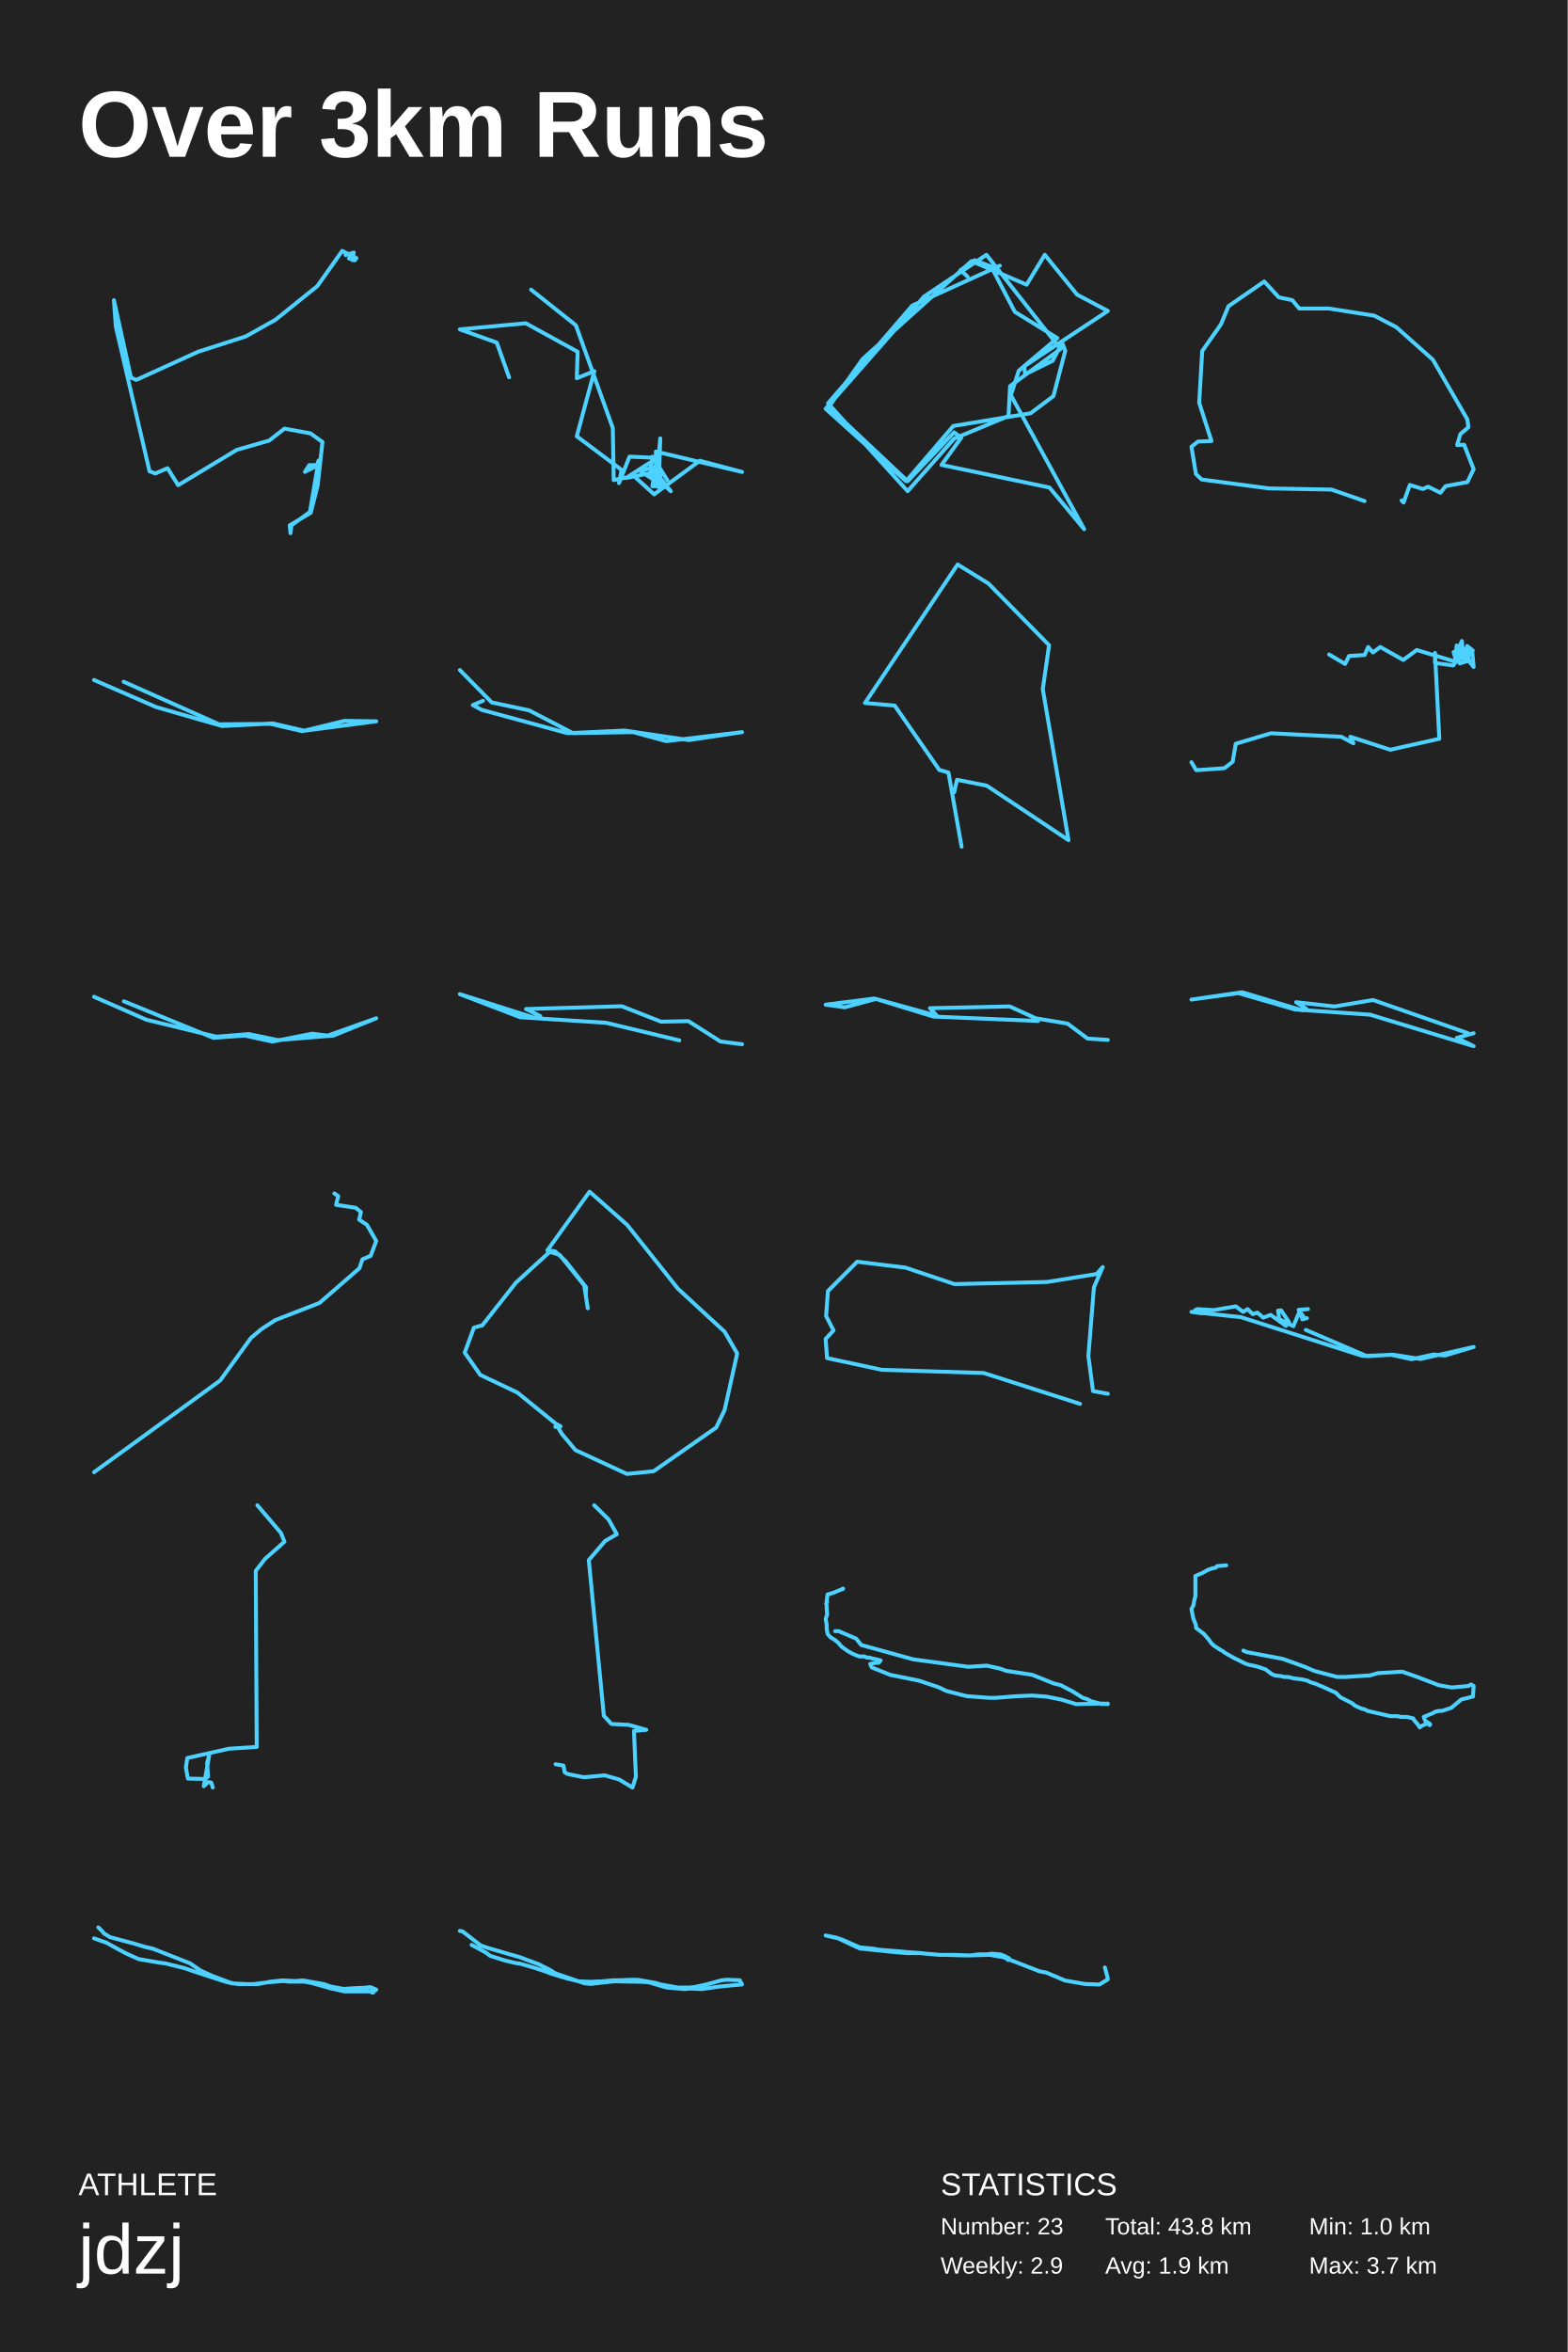
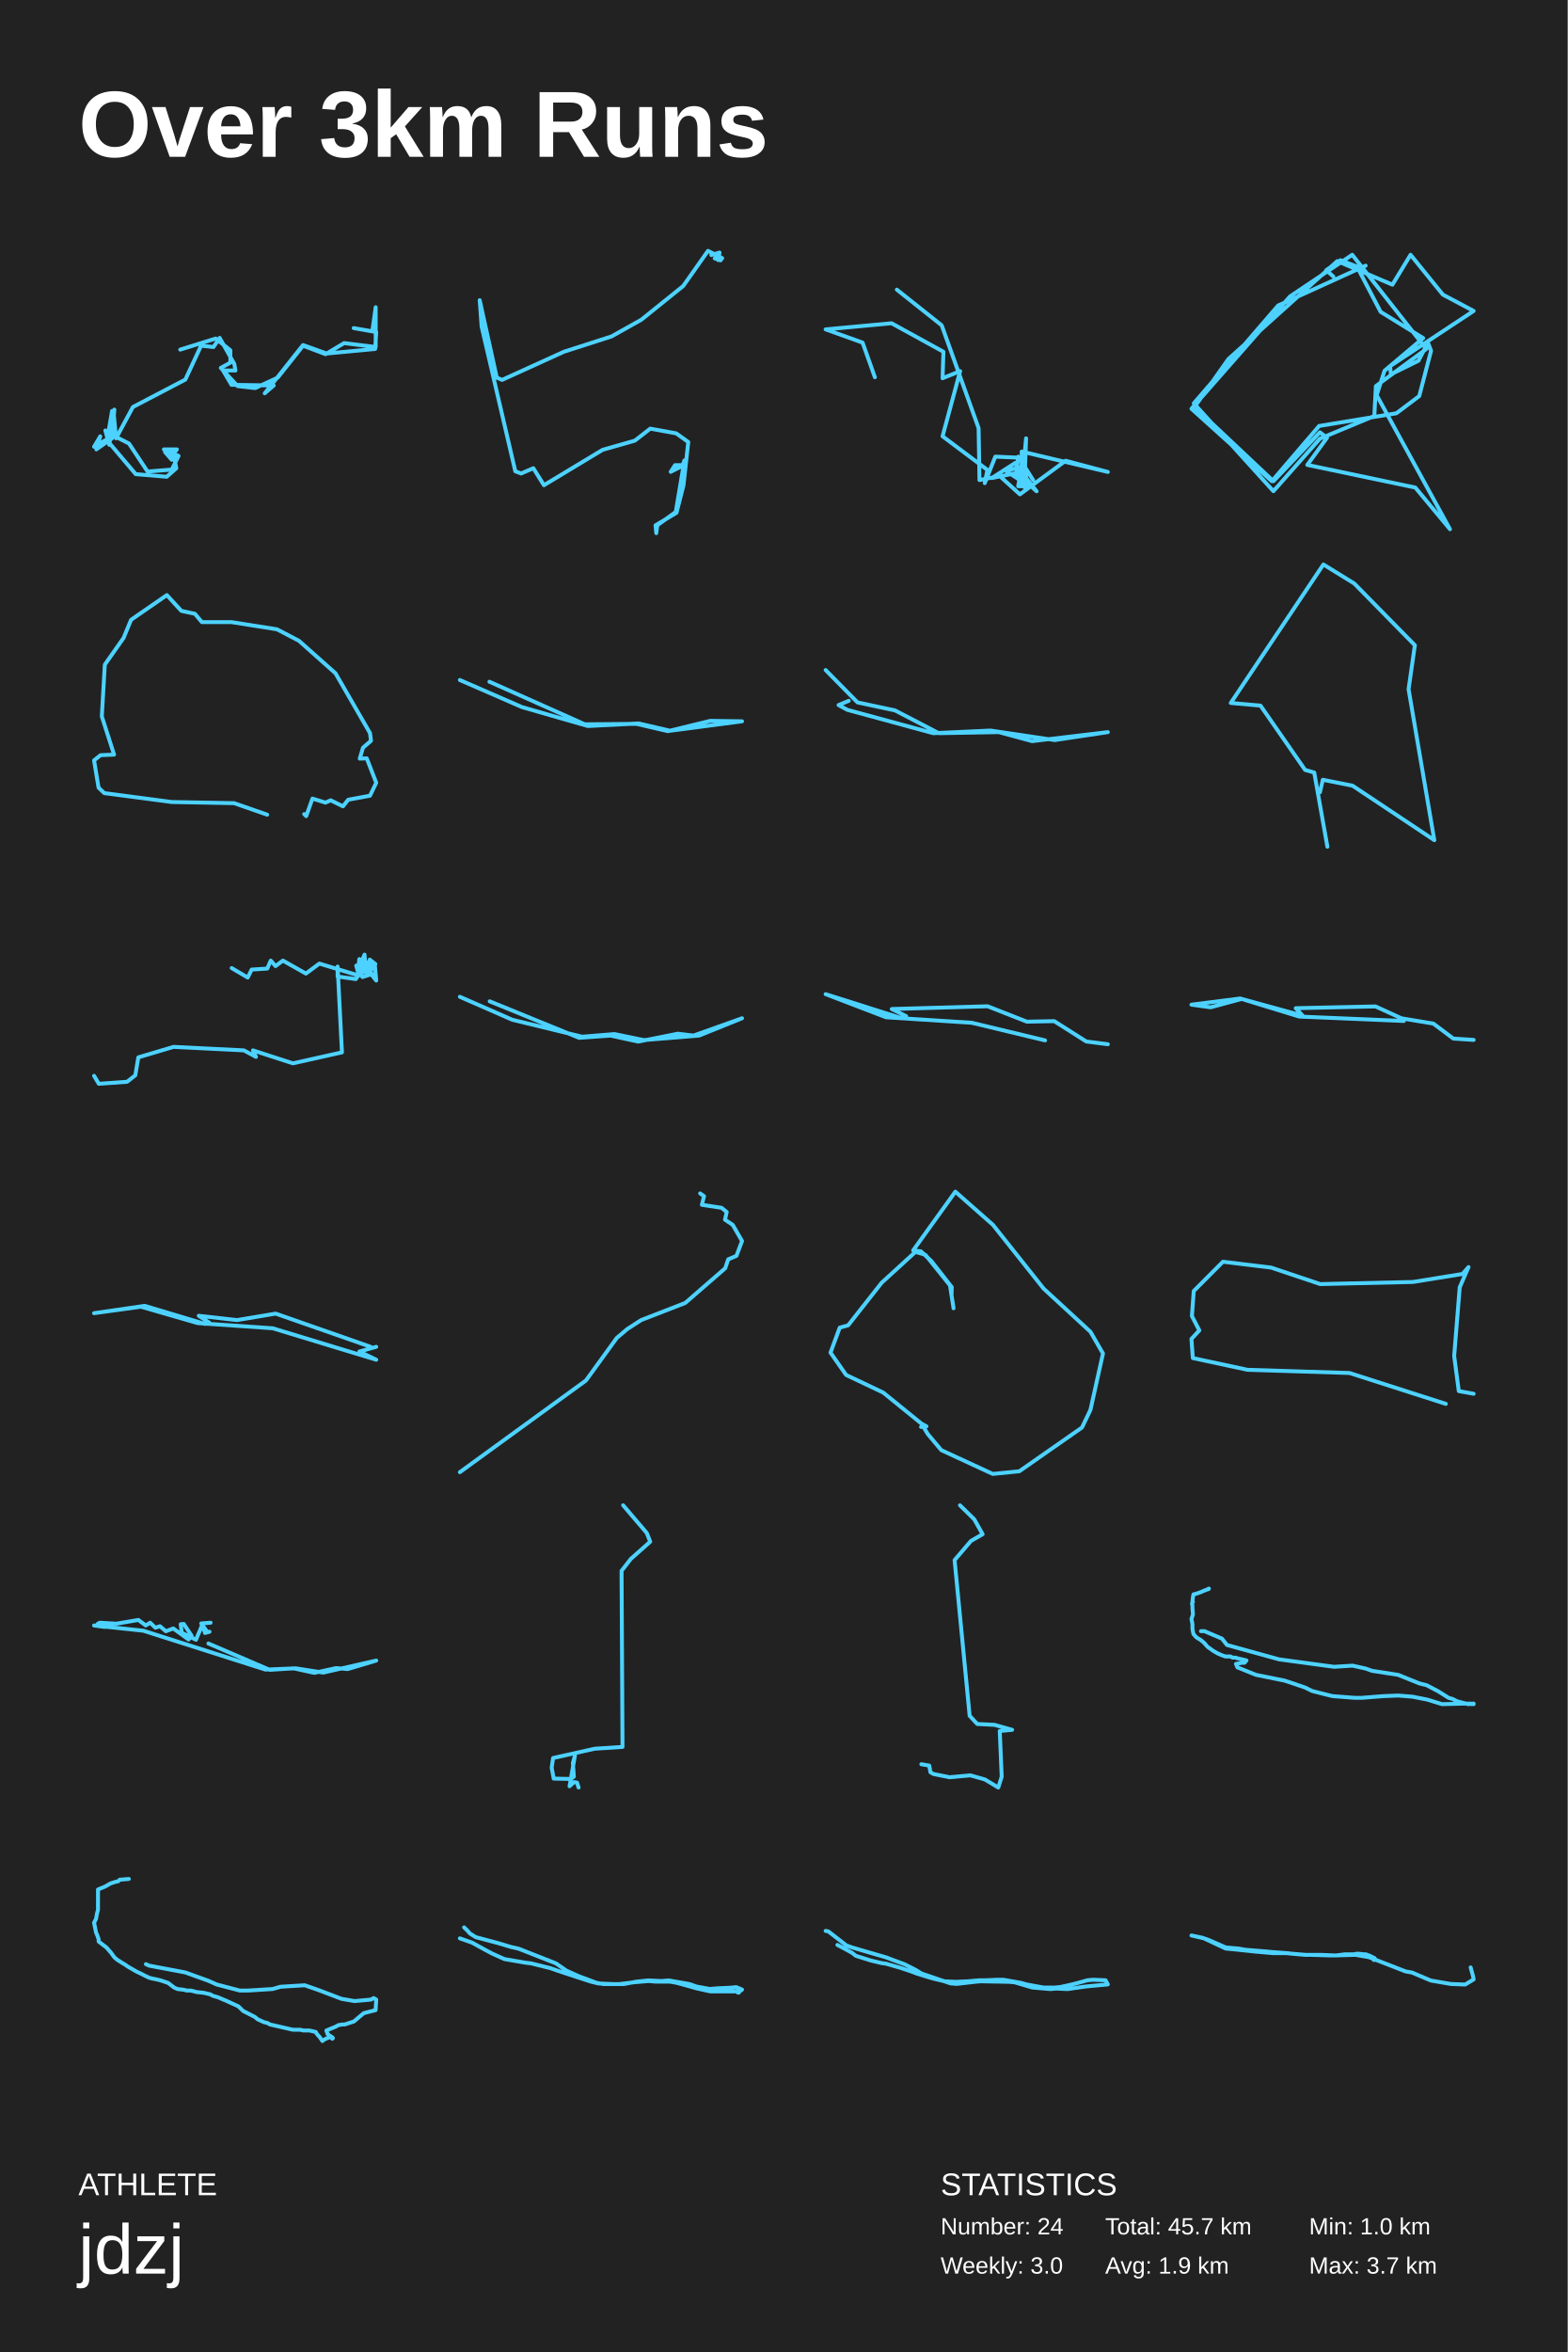
<svg xmlns="http://www.w3.org/2000/svg" baseProfile="full" height="300mm" version="1.1" viewBox="0,0,200,300" width="200mm">
  <defs />
  <rect fill="#222222" height="300" width="200" x="0" y="0" />
  <text fill="#FFFFFF" style="font-size:12px; font-family:Arial; font-weight:bold;" x="10" y="20">Over 3km Runs</text>
  <text fill="#FFFFFF" style="font-size:4px; font-family:Arial" x="10" y="280">ATHLETE</text>
  <text fill="#FFFFFF" style="font-size:9px; font-family:Arial" x="10" y="290">jdzj</text>
  <text fill="#FFFFFF" style="font-size:4px; font-family:Arial" x="120" y="280">STATISTICS</text>
-   <text fill="#FFFFFF" style="font-size:3px; font-family:Arial" x="120" y="285">Number: 23</text>
-   <text fill="#FFFFFF" style="font-size:3px; font-family:Arial" x="120" y="290">Weekly: 2.9</text>
-   <text fill="#FFFFFF" style="font-size:3px; font-family:Arial" x="141" y="285">Total: 43.8 km</text>
+   <text fill="#FFFFFF" style="font-size:3px; font-family:Arial" x="120" y="285">Number: 24</text>
+   <text fill="#FFFFFF" style="font-size:3px; font-family:Arial" x="120" y="290">Weekly: 3.0</text>
+   <text fill="#FFFFFF" style="font-size:3px; font-family:Arial" x="141" y="285">Total: 45.7 km</text>
  <text fill="#FFFFFF" style="font-size:3px; font-family:Arial" x="141" y="290">Avg: 1.9 km</text>
  <text fill="#FFFFFF" style="font-size:3px; font-family:Arial" x="167" y="285">Min: 1.0 km</text>
  <text fill="#FFFFFF" style="font-size:3px; font-family:Arial" x="167" y="290">Max: 3.7 km</text>
-   <polyline fill="none" points="40.312,59.471 38.9,60.182 39.452,59.329 40.434,59.329 40.649,58.725 39.544,65.299 37.181,67.005 37.059,68.0 36.967,67.005 39.637,65.406 40.527,61.923 41.14,56.379 39.606,55.278 36.291,54.674 34.327,56.202 30.215,57.375 22.727,61.888 21.376,59.72 19.811,60.395 19.074,60.111 14.778,41.667 14.532,38.29 16.711,48.17 17.387,48.455 25.274,44.865 31.35,42.911 35.156,40.778 40.496,36.478 43.657,32.0 45.468,32.924 45.253,33.208 44.516,32.96 44.946,32.604 44.946,33.173 45.13,32.213 44.087,32.533" stroke="#4dd2ff" stroke-linecap="round" stroke-linejoin="round" stroke-width="0.5" />
-   <polyline fill="none" points="67.751,36.947 73.47,41.493 78.181,54.611 78.293,61.235 80.872,60.715 83.452,63.053 89.283,58.767 94.667,60.196 83.676,57.598 83.676,61.884 84.237,55.91 84.012,62.144 84.349,60.066 79.863,60.975 82.891,59.027 84.461,61.884 81.657,60.066 83.676,59.546 83.227,62.014 84.461,62.014 83.003,59.416 85.583,62.663 83.003,60.325 83.227,58.247 85.134,61.235 83.34,58.377 80.312,58.247 78.966,61.624 79.302,59.936 73.583,55.65 75.826,47.338 73.583,48.247 73.695,44.87 67.078,41.233 58.667,42.013 63.377,43.701 64.947,48.117" stroke="#4dd2ff" stroke-linecap="round" stroke-linejoin="round" stroke-width="0.5" />
-   <polyline fill="none" points="127.557,33.885 116.395,38.968 105.635,51.444 115.791,62.65 121.724,55.949 128.663,53.061 128.864,49.249 135.3,44.513 125.847,32.499 117.903,37.813 105.333,52.137 115.59,61.379 121.624,54.332 131.479,52.715 134.395,50.52 135.903,44.744 135.501,43.704 134.294,46.015 130.775,47.747 130.674,46.708 141.333,39.661 137.412,37.582 133.289,32.499 130.976,36.311 123.937,33.307 110.06,45.784 105.736,51.906 115.791,61.379 121.724,55.141 122.629,55.834 120.115,59.299 133.892,62.187 138.317,67.501 128.965,50.404 129.97,47.285 134.898,43.127 129.467,39.777 126.451,34 124.339,33.192 122.529,34.463 123.434,35.271" stroke="#4dd2ff" stroke-linecap="round" stroke-linejoin="round" stroke-width="0.5" />
-   <polyline fill="none" points="174.085,63.912 169.872,62.446 161.926,62.299 153.309,61.163 152.574,60.467 152.0,56.984 152.83,56.324 154.553,56.251 152.989,51.375 153.372,44.776 155.766,41.367 156.723,39.057 161.287,35.904 163.138,37.921 164.862,38.287 165.755,39.35 169.521,39.35 175.33,40.267 178.138,41.733 182.798,45.876 187.202,53.501 187.33,54.491 186.309,55.371 185.894,56.764 186.787,56.727 188.0,59.843 187.202,61.493 184.426,62.006 183.755,62.849 182.191,62.08 181.521,62.373 179.862,61.86 179.064,64.096 178.809,63.839" stroke="#4dd2ff" stroke-linecap="round" stroke-linejoin="round" stroke-width="0.5" />
-   <polyline fill="none" points="15.772,86.956 27.947,92.386 34.536,92.331 38.546,93.263 43.942,91.947 48.0,92.002 38.833,93.208 34.822,92.276 28.329,92.605 19.926,90.192 12.0,86.737" stroke="#4dd2ff" stroke-linecap="round" stroke-linejoin="round" stroke-width="0.5" />
-   <polyline fill="none" points="58.667,85.466 62.732,89.594 67.505,90.609 73.102,93.519 80.762,93.384 85.004,94.534 94.667,93.384 87.891,94.399 79.701,93.181 72.395,93.519 61.436,90.541 60.316,89.932 61.613,89.391" stroke="#4dd2ff" stroke-linecap="round" stroke-linejoin="round" stroke-width="0.5" />
-   <polyline fill="none" points="122.677,108.0 120.999,98.54 119.832,98.205 114.143,90 110.349,89.665 122.166,72.0 126.105,74.428 133.837,82.298 133.035,87.907 136.317,107.163 125.886,100.214 122.093,99.461 121.729,101.051" stroke="#4dd2ff" stroke-linecap="round" stroke-linejoin="round" stroke-width="0.5" />
-   <polyline fill="none" points="169.557,83.479 171.606,84.688 172.105,83.67 174.098,83.543 174.542,82.525 175.151,83.225 176.092,82.525 179.028,84.179 180.745,82.907 185.785,84.434 185.452,83.161 187.834,83.416 186.062,82.779 186.505,81.762 186.615,83.161 186.338,82.525 185.729,83.352 185.84,82.334 186.615,83.416 185.785,83.161 187.446,82.97 187.446,83.606 186.726,82.716 185.563,83.352 187.889,82.97 187.169,82.398 186.948,84.306 185.951,83.479 185.84,84.179 187.225,83.288 186.615,83.352 188.0,85.07 187.834,83.225 187.003,83.352 187.446,84.243 186.228,84.624 186.062,83.925 185.397,84.879 183.071,84.561 183.071,83.288 183.625,94.231 177.366,95.63 172.271,93.976 172.658,94.803 171.108,93.976 162.135,93.531 157.649,94.867 157.262,97.157 156.209,97.984 152.609,98.238 152.0,97.221" stroke="#4dd2ff" stroke-linecap="round" stroke-linejoin="round" stroke-width="0.5" />
-   <polyline fill="none" points="15.805,127.719 27.22,132.377 31.233,132.089 34.746,132.858 39.805,131.849 41.812,132.089 48.0,129.88 42.523,132.089 35.456,132.665 31.735,131.897 27.596,132.233 18.69,130.072 12.0,127.142" stroke="#4dd2ff" stroke-linecap="round" stroke-linejoin="round" stroke-width="0.5" />
-   <polyline fill="none" points="94.667,133.194 91.916,132.843 87.821,130.246 84.337,130.316 79.325,128.35 67.101,128.701 68.935,129.614 68.201,129.824 58.667,126.806 66.368,129.754 77.308,130.456 86.66,132.703" stroke="#4dd2ff" stroke-linecap="round" stroke-linejoin="round" stroke-width="0.5" />
-   <polyline fill="none" points="141.333,132.641 138.741,132.472 136.197,130.562 132.138,129.888 128.812,128.371 118.638,128.595 119.518,129.551 111.545,127.359 105.333,128.146 107.779,128.483 111.741,127.416 119.078,129.663 132.431,130.225" stroke="#4dd2ff" stroke-linecap="round" stroke-linejoin="round" stroke-width="0.5" />
-   <polyline fill="none" points="187.282,131.787 175.17,127.553 170.239,128.378 165.356,127.828 166.697,128.708 166.17,128.873 158.463,126.563 152.0,127.498 157.984,126.673 165.213,128.763 174.787,129.423 188.0,133.437 185.846,132.392 188.0,131.787" stroke="#4dd2ff" stroke-linecap="round" stroke-linejoin="round" stroke-width="0.5" />
-   <polyline fill="none" points="42.656,152.223 43.152,152.57 42.877,153.676 45.383,154.056 46.044,154.593 45.824,155.573 46.816,156.237 48.0,158.291 47.284,160.187 46.237,160.63 45.852,161.767 40.756,166.192 35.137,168.373 33.374,169.511 32.024,170.648 28.086,176.084 12.0,187.777" stroke="#4dd2ff" stroke-linecap="round" stroke-linejoin="round" stroke-width="0.5" />
-   <polyline fill="none" points="74.986,166.872 74.529,163.95 71.395,160.054 70.122,159.68 65.814,163.613 61.538,169.045 60.461,169.345 59.286,172.529 61.277,175.376 66.01,177.624 71.134,181.782 70.841,182.006 71.526,181.932 70.906,181.594 71.689,182.906 73.419,184.966 79.98,188.0 83.374,187.663 91.371,182.081 92.448,179.834 94.047,172.641 92.448,169.869 86.475,164.363 80.012,156.233 75.214,152.0 69.829,159.492 70.808,159.605 72.146,160.841 74.757,164.175 74.725,165.224" stroke="#4dd2ff" stroke-linecap="round" stroke-linejoin="round" stroke-width="0.5" />
-   <polyline fill="none" points="137.787,179.065 125.491,175.127 112.486,174.719 105.511,173.225 105.333,170.781 106.338,169.695 105.392,167.861 105.629,164.67 109.353,160.935 115.501,161.682 121.767,163.787 133.589,163.516 139.915,162.497 140.683,161.614 139.56,164.195 138.851,172.954 139.442,177.435 141.333,177.775" stroke="#4dd2ff" stroke-linecap="round" stroke-linejoin="round" stroke-width="0.5" />
-   <polyline fill="none" points="166.589,169.632 174.413,172.99 177.448,172.798 180.093,173.374 182.877,172.766 184.353,172.894 188.0,171.807 181.234,173.342 177.754,172.798 173.856,172.958 158.292,168.001 152.0,167.33 153.364,167.522 152.445,167.138 152.724,166.978 154.84,167.106 157.652,166.626 158.599,167.33 159.155,166.978 159.824,167.617 160.408,167.426 161.16,168.065 162.107,167.713 164.056,169.121 164.445,168.641 163.443,167.138 163.053,167.17 163.193,168.257 165.002,169.153 165.754,167.362 166.172,168.225 166.729,168.129 166.144,168.289 166.478,168.193 165.671,167.074 166.868,166.978" stroke="#4dd2ff" stroke-linecap="round" stroke-linejoin="round" stroke-width="0.5" />
-   <polyline fill="none" points="27.149,228.0 26.947,227.373 26.563,227.303 25.997,227.837 26.684,223.913 26.421,224.865 26.543,226.607 26.158,226.908 23.975,226.862 23.712,225.469 23.894,224.238 29.191,223.053 32.75,222.821 32.628,200.362 33.821,198.829 36.288,196.645 35.843,195.531 32.831,192.0" stroke="#4dd2ff" stroke-linecap="round" stroke-linejoin="round" stroke-width="0.5" />
-   <polyline fill="none" points="70.876,225.029 71.884,225.204 72.036,226.056 72.416,226.274 74.47,226.689 77.133,226.449 78.977,226.973 80.689,228.0 81.126,226.624 80.879,220.792 82.457,220.639 80.194,220.005 78.007,219.896 77.037,218.848 75.117,198.991 77.209,196.544 78.692,195.692 77.627,193.791 75.801,192.0" stroke="#4dd2ff" stroke-linecap="round" stroke-linejoin="round" stroke-width="0.5" />
-   <polyline fill="none" points="106.546,208.057 106.993,208.057 109.227,209.01 109.865,209.817 116.504,211.65 123.525,212.603 125.887,212.456 127.546,212.823 128.376,213.116 131.695,213.629 134.44,214.729 135.333,214.949 136.865,215.755 138.142,216.562 138.652,216.708 139.227,217.002 140.631,217.368 141.333,217.295 141.27,217.295 141.27,217.295 141.078,217.368 141.206,217.295 141.27,217.295 141.333,217.368 140.95,217.295 140.121,217.295 137.312,217.368 135.397,216.782 133.546,216.415 131.695,216.268 129.844,216.342 128.887,216.415 127.035,216.562 126.206,216.562 123.333,216.342 122.44,216.122 120.716,215.682 119.823,215.242 118.099,214.655 117.206,214.362 113.567,213.629 111.206,212.676 111.014,212.236 111.78,212.089 112.099,212.089 112.355,211.796 112.099,211.723 111.461,211.576 111.142,211.503 110.95,211.43 110.567,211.43 110.312,211.283 109.993,211.283 109.674,211.283 109.227,211.136 108.908,210.99 108.716,210.916 108.078,210.55 107.887,210.403 107.567,210.183 107.376,210.037 107.184,209.817 106.929,209.523 106.482,209.157 106.099,208.937 105.908,208.79 105.589,208.424 105.461,207.764 105.461,207.177 105.397,206.811 105.333,206.518 105.525,205.931 105.461,205.125 105.461,204.758 105.397,204.538 105.525,204.318 105.461,204.245 105.525,203.732 105.589,203.365 105.908,203.292 106.546,203.072 106.865,202.925 107.057,202.852 107.44,202.705 107.504,202.705 107.504,202.632 107.567,202.632" stroke="#4dd2ff" stroke-linecap="round" stroke-linejoin="round" stroke-width="0.5" />
-   <polyline fill="none" points="158.614,210.529 159.033,210.721 163.637,211.587 166.567,212.644 167.656,213.125 170.586,213.895 171.674,213.895 174.772,213.702 175.777,213.414 178.874,213.221 180.8,213.895 181.805,214.279 183.563,214.952 185.237,215.241 187.33,215.049 187.665,214.856 188.0,215.049 187.916,216.395 186.409,216.779 185.153,217.837 184.567,218.03 183.981,218.222 183.647,218.222 183.144,218.318 182.809,218.51 181.637,218.991 181.805,219.472 182.391,219.857 182.391,219.953 182.391,220.049 182.474,219.953 182.056,219.857 181.553,220.049 181.386,220.145 181.219,220.241 181.135,220.337 181.135,220.337 180.8,219.857 180.633,219.664 180.381,219.376 180.298,219.183 179.46,218.991 179.126,218.991 178.707,218.991 178.288,218.895 177.786,218.895 177.367,218.895 176.53,218.703 176.112,218.606 175.693,218.51 175.274,218.414 174.437,218.222 174.102,218.03 173.684,217.933 173.265,217.741 172.847,217.549 172.512,217.26 171.758,216.876 171.005,216.491 170.419,215.914 170,215.722 169.581,215.529 169.163,215.337 168.744,215.145 168.493,215.049 167.823,214.76 167.488,214.664 167.153,214.568 166.819,214.375 166.4,214.279 165.981,214.183 165.06,214.087 164.726,213.991 164.307,213.895 163.805,213.895 163.47,213.798 162.633,213.702 162.214,213.51 161.46,212.933 160.623,212.644 160.288,212.548 159.87,212.452 159.367,212.356 159.033,212.26 158.614,212.068 157.86,211.683 157.442,211.491 157.107,211.298 156.27,210.817 156.019,210.625 155.684,210.433 154.93,209.952 154.595,209.663 154.177,209.087 153.591,208.413 152.586,207.644 152.586,207.356 152.419,206.875 152.251,206.49 152.0,205.24 152.251,204.759 152.335,204.278 152.419,203.894 152.502,203.605 152.502,203.124 152.502,201.874 152.502,201.009 153.423,200.624 154.093,200.24 154.679,200.047 155.098,199.951 155.265,199.759 156.437,199.663" stroke="#4dd2ff" stroke-linecap="round" stroke-linejoin="round" stroke-width="0.5" />
-   <polyline fill="none" points="12.541,245.842 12.947,246.23 13.286,246.619 14.03,247.085 16.94,247.863 18.496,248.329 19.511,248.562 24.248,250.427 25.602,251.36 27.158,252.06 29.459,252.915 30.338,253.07 31.962,253.07 32.91,253.07 34.534,252.759 36.023,252.604 37.714,252.681 38.662,252.604 41.301,253.07 42.18,253.381 43.872,253.692 44.82,253.614 46.511,253.536 47.256,253.459 48.0,253.77 47.932,253.847 47.729,253.925 47.662,254.003 47.662,254.081 47.594,254.003 47.459,254.158 47.459,254.003 47.526,254.081 47.594,254.158 47.526,254.081 47.662,253.925 47.594,253.925 47.526,253.925 47.526,254.003 47.526,253.925 47.526,253.925 47.526,253.925 47.526,254.003 47.459,254.003 47.459,254.003 47.391,254.003 47.323,254.003 47.459,254.003 47.459,254.003 47.459,254.003 47.391,254.003 47.391,254.081 47.256,254.003 45.699,254.003 43.94,254.003 42.18,253.614 41.368,253.381 39.677,252.915 38.797,252.759 36.97,252.759 36.09,252.681 34.263,252.837 32.368,253.07 31.489,253.07 29.662,252.992 28.714,252.759 24.451,251.36 23.571,251.049 21.068,250.427 20.391,250.35 17.684,249.883 16.128,249.184 15.248,248.718 13.556,247.785 12.0,247.241" stroke="#4dd2ff" stroke-linecap="round" stroke-linejoin="round" stroke-width="0.5" />
-   <polyline fill="none" points="58.667,246.289 59.013,246.355 61.321,248.145 62.071,248.41 65.013,249.271 66.397,249.669 67.09,249.934 68.705,250.53 70.147,251.259 70.897,251.723 74.59,252.982 75.397,253.048 77.705,252.783 78.397,252.717 82.032,252.783 82.782,252.849 85.032,253.512 87.34,253.711 88.032,253.645 89.532,253.711 91.84,253.38 92.532,253.313 93.974,253.181 94.667,253.114 94.378,252.584 92.763,252.518 92.071,252.584 90.628,252.982 90.109,253.114 88.609,253.446 87.917,253.512 86.474,253.512 85.724,253.38 84.282,253.114 83.59,252.916 81.34,252.518 80.59,252.518 79.09,252.584 78.282,252.584 76.782,252.717 75.282,252.783 73.84,252.717 72.455,252.386 71.763,252.187 70.263,251.723 69.571,251.458 68.186,250.994 66.34,250.464 65.821,250.398 64.436,250.066 62.532,249.47 62.013,249.072 60.801,248.41 60.167,248.078" stroke="#4dd2ff" stroke-linecap="round" stroke-linejoin="round" stroke-width="0.5" />
-   <polyline fill="none" points="140.953,250.946 141.27,252.111 141.333,252.475 140.256,253.13 138.418,253.058 135.883,252.621 133.474,251.602 132.65,251.456 127.96,249.636 126.249,249.345 123.65,249.418 121.876,249.345 120.608,249.345 119.847,249.345 118.136,249.199 117.566,249.126 115.601,248.981 114.84,248.908 112.178,248.69 111.354,248.544 109.707,248.398 107.552,247.452 106.728,247.161 105.333,246.87 106.918,247.234 108.312,247.889 109.707,248.544 110.531,248.617 112.622,248.835 113.256,248.908 114.904,249.054 115.728,249.126 117.439,249.126 118.2,249.199 119.911,249.345 120.671,249.345 123.016,249.418 123.777,249.418 124.918,249.272 125.298,249.272 125.552,249.272 125.805,249.272 126.059,249.272 126.376,249.199 126.692,249.199 127.326,249.272 127.58,249.272 128.15,249.49 128.721,249.782 128.657,249.927 128.657,250 128.594,250" stroke="#4dd2ff" stroke-linecap="round" stroke-linejoin="round" stroke-width="0.5" />
+   <polyline fill="none" points="22.994,44.594 27.521,43.181 29.389,44.678 29.389,46.258 28.168,46.923 30.323,49.252 32.551,49.501 35.425,48.17 38.659,44.095 41.533,45.177 43.904,43.763 47.928,44.262 47.928,39.189 47.497,42.266 45.126,41.85 48.0,42.349 47.856,44.511 41.677,45.093 38.659,44.012 33.772,50.166 34.922,49.168 29.533,49.085 28.455,47.256 30.036,47.256 29.892,46.424 28.024,43.097 27.234,44.262 25.653,44.095 23.641,48.42 16.958,51.913 14.802,55.905 14.515,52.828 13.94,56.736 13.437,54.907 13.94,56.154 13.509,55.073 16.455,56.57 18.826,60.146 21.916,59.897 22.778,58.15 20.91,57.319 22.563,57.319 21.772,58.316 21.054,57.651 21.916,58.649 22.132,57.817 22.491,59.73 21.269,60.811 17.317,60.479 13.653,56.154 14.299,52.412 14.731,55.406 12.0,56.986 12.79,55.655 12.287,57.319 14.299,55.905 14.587,52.246" stroke="#4dd2ff" stroke-linecap="round" stroke-linejoin="round" stroke-width="0.5" />
+   <polyline fill="none" points="86.978,59.471 85.567,60.182 86.119,59.329 87.101,59.329 87.316,58.725 86.211,65.299 83.848,67.005 83.725,68.0 83.633,67.005 86.303,65.406 87.193,61.923 87.807,56.379 86.273,55.278 82.958,54.674 80.994,56.202 76.881,57.375 69.393,61.888 68.043,59.72 66.478,60.395 65.741,60.111 61.445,41.667 61.199,38.29 63.378,48.17 64.053,48.455 71.94,44.865 78.017,42.911 81.823,40.778 87.163,36.478 90.324,32.0 92.134,32.924 91.919,33.208 91.183,32.96 91.613,32.604 91.613,33.173 91.797,32.213 90.753,32.533" stroke="#4dd2ff" stroke-linecap="round" stroke-linejoin="round" stroke-width="0.5" />
+   <polyline fill="none" points="114.417,36.947 120.137,41.493 124.847,54.611 124.96,61.235 127.539,60.715 130.118,63.053 135.95,58.767 141.333,60.196 130.343,57.598 130.343,61.884 130.903,55.91 130.679,62.144 131.016,60.066 126.53,60.975 129.558,59.027 131.128,61.884 128.324,60.066 130.343,59.546 129.894,62.014 131.128,62.014 129.67,59.416 132.249,62.663 129.67,60.325 129.894,58.247 131.801,61.235 130.006,58.377 126.978,58.247 125.632,61.624 125.969,59.936 120.249,55.65 122.492,47.338 120.249,48.247 120.361,44.87 113.745,41.233 105.333,42.013 110.044,43.701 111.614,48.117" stroke="#4dd2ff" stroke-linecap="round" stroke-linejoin="round" stroke-width="0.5" />
+   <polyline fill="none" points="174.223,33.885 163.061,38.968 152.302,51.444 162.458,62.65 168.391,55.949 175.33,53.061 175.531,49.249 181.966,44.513 172.514,32.499 164.57,37.813 152.0,52.137 162.257,61.379 168.291,54.332 178.145,52.715 181.061,50.52 182.57,44.744 182.168,43.704 180.961,46.015 177.441,47.747 177.341,46.708 188.0,39.661 184.078,37.582 179.955,32.499 177.642,36.311 170.603,33.307 156.726,45.784 152.402,51.906 162.458,61.379 168.391,55.141 169.296,55.834 166.782,59.299 180.559,62.187 184.983,67.501 175.631,50.404 176.637,47.285 181.564,43.127 176.134,39.777 173.117,34 171.006,33.192 169.196,34.463 170.101,35.271" stroke="#4dd2ff" stroke-linecap="round" stroke-linejoin="round" stroke-width="0.5" />
+   <polyline fill="none" points="34.085,103.912 29.872,102.446 21.926,102.299 13.309,101.163 12.574,100.467 12.0,96.984 12.83,96.324 14.553,96.251 12.989,91.375 13.372,84.776 15.766,81.367 16.723,79.057 21.287,75.904 23.138,77.921 24.862,78.287 25.755,79.35 29.521,79.35 35.33,80.267 38.138,81.733 42.798,85.876 47.202,93.501 47.33,94.491 46.309,95.371 45.894,96.764 46.787,96.727 48.0,99.843 47.202,101.493 44.426,102.006 43.755,102.849 42.191,102.08 41.521,102.373 39.862,101.86 39.064,104.096 38.809,103.839" stroke="#4dd2ff" stroke-linecap="round" stroke-linejoin="round" stroke-width="0.5" />
+   <polyline fill="none" points="62.439,86.956 74.614,92.386 81.202,92.331 85.213,93.263 90.608,91.947 94.667,92.002 85.5,93.208 81.489,92.276 74.996,92.605 66.592,90.192 58.667,86.737" stroke="#4dd2ff" stroke-linecap="round" stroke-linejoin="round" stroke-width="0.5" />
+   <polyline fill="none" points="105.333,85.466 109.399,89.594 114.171,90.609 119.769,93.519 127.428,93.384 131.67,94.534 141.333,93.384 134.558,94.399 126.368,93.181 119.062,93.519 108.103,90.541 106.983,89.932 108.279,89.391" stroke="#4dd2ff" stroke-linecap="round" stroke-linejoin="round" stroke-width="0.5" />
+   <polyline fill="none" points="169.344,108.0 167.666,98.54 166.499,98.205 160.809,90 157.016,89.665 168.833,72.0 172.772,74.428 180.504,82.298 179.701,87.907 182.984,107.163 172.553,100.214 168.76,99.461 168.395,101.051" stroke="#4dd2ff" stroke-linecap="round" stroke-linejoin="round" stroke-width="0.5" />
+   <polyline fill="none" points="29.557,123.479 31.606,124.688 32.105,123.67 34.098,123.543 34.542,122.525 35.151,123.225 36.092,122.525 39.028,124.179 40.745,122.907 45.785,124.434 45.452,123.161 47.834,123.416 46.062,122.779 46.505,121.762 46.615,123.161 46.338,122.525 45.729,123.352 45.84,122.334 46.615,123.416 45.785,123.161 47.446,122.97 47.446,123.606 46.726,122.716 45.563,123.352 47.889,122.97 47.169,122.398 46.948,124.306 45.951,123.479 45.84,124.179 47.225,123.288 46.615,123.352 48.0,125.07 47.834,123.225 47.003,123.352 47.446,124.243 46.228,124.624 46.062,123.925 45.397,124.879 43.071,124.561 43.071,123.288 43.625,134.231 37.366,135.63 32.271,133.976 32.658,134.803 31.108,133.976 22.135,133.531 17.649,134.867 17.262,137.157 16.209,137.984 12.609,138.238 12.0,137.221" stroke="#4dd2ff" stroke-linecap="round" stroke-linejoin="round" stroke-width="0.5" />
+   <polyline fill="none" points="62.472,127.719 73.886,132.377 77.9,132.089 81.412,132.858 86.472,131.849 88.479,132.089 94.667,129.88 89.189,132.089 82.123,132.665 78.402,131.897 74.262,132.233 65.357,130.072 58.667,127.142" stroke="#4dd2ff" stroke-linecap="round" stroke-linejoin="round" stroke-width="0.5" />
+   <polyline fill="none" points="141.333,133.194 138.583,132.843 134.488,130.246 131.004,130.316 125.992,128.35 113.768,128.701 115.602,129.614 114.868,129.824 105.333,126.806 113.035,129.754 123.975,130.456 133.327,132.703" stroke="#4dd2ff" stroke-linecap="round" stroke-linejoin="round" stroke-width="0.5" />
+   <polyline fill="none" points="188.0,132.641 185.408,132.472 182.864,130.562 178.804,129.888 175.478,128.371 165.304,128.595 166.185,129.551 158.212,127.359 152.0,128.146 154.446,128.483 158.408,127.416 165.745,129.663 179.098,130.225" stroke="#4dd2ff" stroke-linecap="round" stroke-linejoin="round" stroke-width="0.5" />
+   <polyline fill="none" points="47.282,171.787 35.17,167.553 30.239,168.378 25.356,167.828 26.697,168.708 26.17,168.873 18.463,166.563 12.0,167.498 17.984,166.673 25.213,168.763 34.787,169.423 48.0,173.437 45.846,172.392 48.0,171.787" stroke="#4dd2ff" stroke-linecap="round" stroke-linejoin="round" stroke-width="0.5" />
+   <polyline fill="none" points="89.323,152.223 89.819,152.57 89.543,153.676 92.05,154.056 92.711,154.593 92.491,155.573 93.482,156.237 94.667,158.291 93.951,160.187 92.904,160.63 92.518,161.767 87.423,166.192 81.804,168.373 80.041,169.511 78.691,170.648 74.752,176.084 58.667,187.777" stroke="#4dd2ff" stroke-linecap="round" stroke-linejoin="round" stroke-width="0.5" />
+   <polyline fill="none" points="121.652,166.872 121.195,163.95 118.062,160.054 116.789,159.68 112.481,163.613 108.205,169.045 107.128,169.345 105.953,172.529 107.944,175.376 112.677,177.624 117.801,181.782 117.507,182.006 118.193,181.932 117.573,181.594 118.356,182.906 120.086,184.966 126.646,188.0 130.041,187.663 138.037,182.081 139.114,179.834 140.714,172.641 139.114,169.869 133.141,164.363 126.679,156.233 121.881,152.0 116.495,159.492 117.475,159.605 118.813,160.841 121.424,164.175 121.391,165.224" stroke="#4dd2ff" stroke-linecap="round" stroke-linejoin="round" stroke-width="0.5" />
+   <polyline fill="none" points="184.453,179.065 172.158,175.127 159.153,174.719 152.177,173.225 152.0,170.781 153.005,169.695 152.059,167.861 152.296,164.67 156.02,160.935 162.167,161.682 168.433,163.787 180.256,163.516 186.581,162.497 187.35,161.614 186.227,164.195 185.517,172.954 186.108,177.435 188.0,177.775" stroke="#4dd2ff" stroke-linecap="round" stroke-linejoin="round" stroke-width="0.5" />
+   <polyline fill="none" points="26.589,209.632 34.413,212.99 37.448,212.798 40.093,213.374 42.877,212.766 44.353,212.894 48.0,211.807 41.234,213.342 37.754,212.798 33.856,212.958 18.292,208.001 12.0,207.33 13.364,207.522 12.445,207.138 12.724,206.978 14.84,207.106 17.652,206.626 18.599,207.33 19.155,206.978 19.824,207.617 20.408,207.426 21.16,208.065 22.107,207.713 24.056,209.121 24.445,208.641 23.443,207.138 23.053,207.17 23.193,208.257 25.002,209.153 25.754,207.362 26.172,208.225 26.729,208.129 26.144,208.289 26.478,208.193 25.671,207.074 26.868,206.978" stroke="#4dd2ff" stroke-linecap="round" stroke-linejoin="round" stroke-width="0.5" />
+   <polyline fill="none" points="73.816,228.0 73.614,227.373 73.229,227.303 72.663,227.837 73.351,223.913 73.088,224.865 73.209,226.607 72.825,226.908 70.641,226.862 70.379,225.469 70.561,224.238 75.858,223.053 79.416,222.821 79.295,200.362 80.488,198.829 82.955,196.645 82.51,195.531 79.497,192.0" stroke="#4dd2ff" stroke-linecap="round" stroke-linejoin="round" stroke-width="0.5" />
+   <polyline fill="none" points="117.543,225.029 118.551,225.204 118.703,226.056 119.083,226.274 121.137,226.689 123.799,226.449 125.644,226.973 127.355,228.0 127.793,226.624 127.546,220.792 129.124,220.639 126.861,220.005 124.674,219.896 123.704,218.848 121.783,198.991 123.875,196.544 125.359,195.692 124.294,193.791 122.468,192.0" stroke="#4dd2ff" stroke-linecap="round" stroke-linejoin="round" stroke-width="0.5" />
+   <polyline fill="none" points="153.213,208.057 153.66,208.057 155.894,209.01 156.532,209.817 163.17,211.65 170.191,212.603 172.553,212.456 174.213,212.823 175.043,213.116 178.362,213.629 181.106,214.729 182.0,214.949 183.532,215.755 184.809,216.562 185.319,216.708 185.894,217.002 187.298,217.368 188.0,217.295 187.936,217.295 187.936,217.295 187.745,217.368 187.872,217.295 187.936,217.295 188.0,217.368 187.617,217.295 186.787,217.295 183.979,217.368 182.064,216.782 180.213,216.415 178.362,216.268 176.511,216.342 175.553,216.415 173.702,216.562 172.872,216.562 170.0,216.342 169.106,216.122 167.383,215.682 166.489,215.242 164.766,214.655 163.872,214.362 160.234,213.629 157.872,212.676 157.681,212.236 158.447,212.089 158.766,212.089 159.021,211.796 158.766,211.723 158.128,211.576 157.809,211.503 157.617,211.43 157.234,211.43 156.979,211.283 156.66,211.283 156.34,211.283 155.894,211.136 155.574,210.99 155.383,210.916 154.745,210.55 154.553,210.403 154.234,210.183 154.043,210.037 153.851,209.817 153.596,209.523 153.149,209.157 152.766,208.937 152.574,208.79 152.255,208.424 152.128,207.764 152.128,207.177 152.064,206.811 152.0,206.518 152.191,205.931 152.128,205.125 152.128,204.758 152.064,204.538 152.191,204.318 152.128,204.245 152.191,203.732 152.255,203.365 152.574,203.292 153.213,203.072 153.532,202.925 153.723,202.852 154.106,202.705 154.17,202.705 154.17,202.632 154.234,202.632" stroke="#4dd2ff" stroke-linecap="round" stroke-linejoin="round" stroke-width="0.5" />
+   <polyline fill="none" points="18.614,250.529 19.033,250.721 23.637,251.587 26.567,252.644 27.656,253.125 30.586,253.895 31.674,253.895 34.772,253.702 35.777,253.414 38.874,253.221 40.8,253.895 41.805,254.279 43.563,254.952 45.237,255.241 47.33,255.049 47.665,254.856 48.0,255.049 47.916,256.395 46.409,256.779 45.153,257.837 44.567,258.03 43.981,258.222 43.647,258.222 43.144,258.318 42.809,258.51 41.637,258.991 41.805,259.472 42.391,259.857 42.391,259.953 42.391,260.049 42.474,259.953 42.056,259.857 41.553,260.049 41.386,260.145 41.219,260.241 41.135,260.337 41.135,260.337 40.8,259.857 40.633,259.664 40.381,259.376 40.298,259.183 39.46,258.991 39.126,258.991 38.707,258.991 38.288,258.895 37.786,258.895 37.367,258.895 36.53,258.703 36.112,258.606 35.693,258.51 35.274,258.414 34.437,258.222 34.102,258.03 33.684,257.933 33.265,257.741 32.847,257.549 32.512,257.26 31.758,256.876 31.005,256.491 30.419,255.914 30,255.722 29.581,255.529 29.163,255.337 28.744,255.145 28.493,255.049 27.823,254.76 27.488,254.664 27.153,254.568 26.819,254.375 26.4,254.279 25.981,254.183 25.06,254.087 24.726,253.991 24.307,253.895 23.805,253.895 23.47,253.798 22.633,253.702 22.214,253.51 21.46,252.933 20.623,252.644 20.288,252.548 19.87,252.452 19.367,252.356 19.033,252.26 18.614,252.068 17.86,251.683 17.442,251.491 17.107,251.298 16.27,250.817 16.019,250.625 15.684,250.433 14.93,249.952 14.595,249.663 14.177,249.087 13.591,248.413 12.586,247.644 12.586,247.356 12.419,246.875 12.251,246.49 12.0,245.24 12.251,244.759 12.335,244.278 12.419,243.894 12.502,243.605 12.502,243.124 12.502,241.874 12.502,241.009 13.423,240.624 14.093,240.24 14.679,240.047 15.098,239.951 15.265,239.759 16.437,239.663" stroke="#4dd2ff" stroke-linecap="round" stroke-linejoin="round" stroke-width="0.5" />
+   <polyline fill="none" points="59.208,245.842 59.614,246.23 59.952,246.619 60.697,247.085 63.607,247.863 65.163,248.329 66.178,248.562 70.915,250.427 72.268,251.36 73.825,252.06 76.125,252.915 77.005,253.07 78.629,253.07 79.576,253.07 81.201,252.759 82.689,252.604 84.381,252.681 85.328,252.604 87.967,253.07 88.847,253.381 90.539,253.692 91.486,253.614 93.178,253.536 93.922,253.459 94.667,253.77 94.599,253.847 94.396,253.925 94.328,254.003 94.328,254.081 94.261,254.003 94.125,254.158 94.125,254.003 94.193,254.081 94.261,254.158 94.193,254.081 94.328,253.925 94.261,253.925 94.193,253.925 94.193,254.003 94.193,253.925 94.193,253.925 94.193,253.925 94.193,254.003 94.125,254.003 94.125,254.003 94.058,254.003 93.99,254.003 94.125,254.003 94.125,254.003 94.125,254.003 94.058,254.003 94.058,254.081 93.922,254.003 92.366,254.003 90.607,254.003 88.847,253.614 88.035,253.381 86.343,252.915 85.464,252.759 83.637,252.759 82.757,252.681 80.93,252.837 79.035,253.07 78.155,253.07 76.328,252.992 75.381,252.759 71.118,251.36 70.238,251.049 67.734,250.427 67.058,250.35 64.351,249.883 62.794,249.184 61.915,248.718 60.223,247.785 58.667,247.241" stroke="#4dd2ff" stroke-linecap="round" stroke-linejoin="round" stroke-width="0.5" />
+   <polyline fill="none" points="105.333,246.289 105.679,246.355 107.987,248.145 108.737,248.41 111.679,249.271 113.064,249.669 113.756,249.934 115.372,250.53 116.814,251.259 117.564,251.723 121.256,252.982 122.064,253.048 124.372,252.783 125.064,252.717 128.699,252.783 129.449,252.849 131.699,253.512 134.006,253.711 134.699,253.645 136.199,253.711 138.506,253.38 139.199,253.313 140.641,253.181 141.333,253.114 141.045,252.584 139.429,252.518 138.737,252.584 137.295,252.982 136.776,253.114 135.276,253.446 134.583,253.512 133.141,253.512 132.391,253.38 130.949,253.114 130.256,252.916 128.006,252.518 127.256,252.518 125.756,252.584 124.949,252.584 123.449,252.717 121.949,252.783 120.506,252.717 119.122,252.386 118.429,252.187 116.929,251.723 116.237,251.458 114.853,250.994 113.006,250.464 112.487,250.398 111.103,250.066 109.199,249.47 108.679,249.072 107.468,248.41 106.833,248.078" stroke="#4dd2ff" stroke-linecap="round" stroke-linejoin="round" stroke-width="0.5" />
+   <polyline fill="none" points="187.62,250.946 187.937,252.111 188.0,252.475 186.923,253.13 185.085,253.058 182.549,252.621 180.141,251.602 179.317,251.456 174.627,249.636 172.915,249.345 170.317,249.418 168.542,249.345 167.275,249.345 166.514,249.345 164.803,249.199 164.232,249.126 162.268,248.981 161.507,248.908 158.845,248.69 158.021,248.544 156.373,248.398 154.218,247.452 153.394,247.161 152.0,246.87 153.585,247.234 154.979,247.889 156.373,248.544 157.197,248.617 159.289,248.835 159.923,248.908 161.57,249.054 162.394,249.126 164.106,249.126 164.866,249.199 166.577,249.345 167.338,249.345 169.683,249.418 170.444,249.418 171.585,249.272 171.965,249.272 172.218,249.272 172.472,249.272 172.725,249.272 173.042,249.199 173.359,249.199 173.993,249.272 174.246,249.272 174.817,249.49 175.387,249.782 175.324,249.927 175.324,250 175.261,250" stroke="#4dd2ff" stroke-linecap="round" stroke-linejoin="round" stroke-width="0.5" />
</svg>
